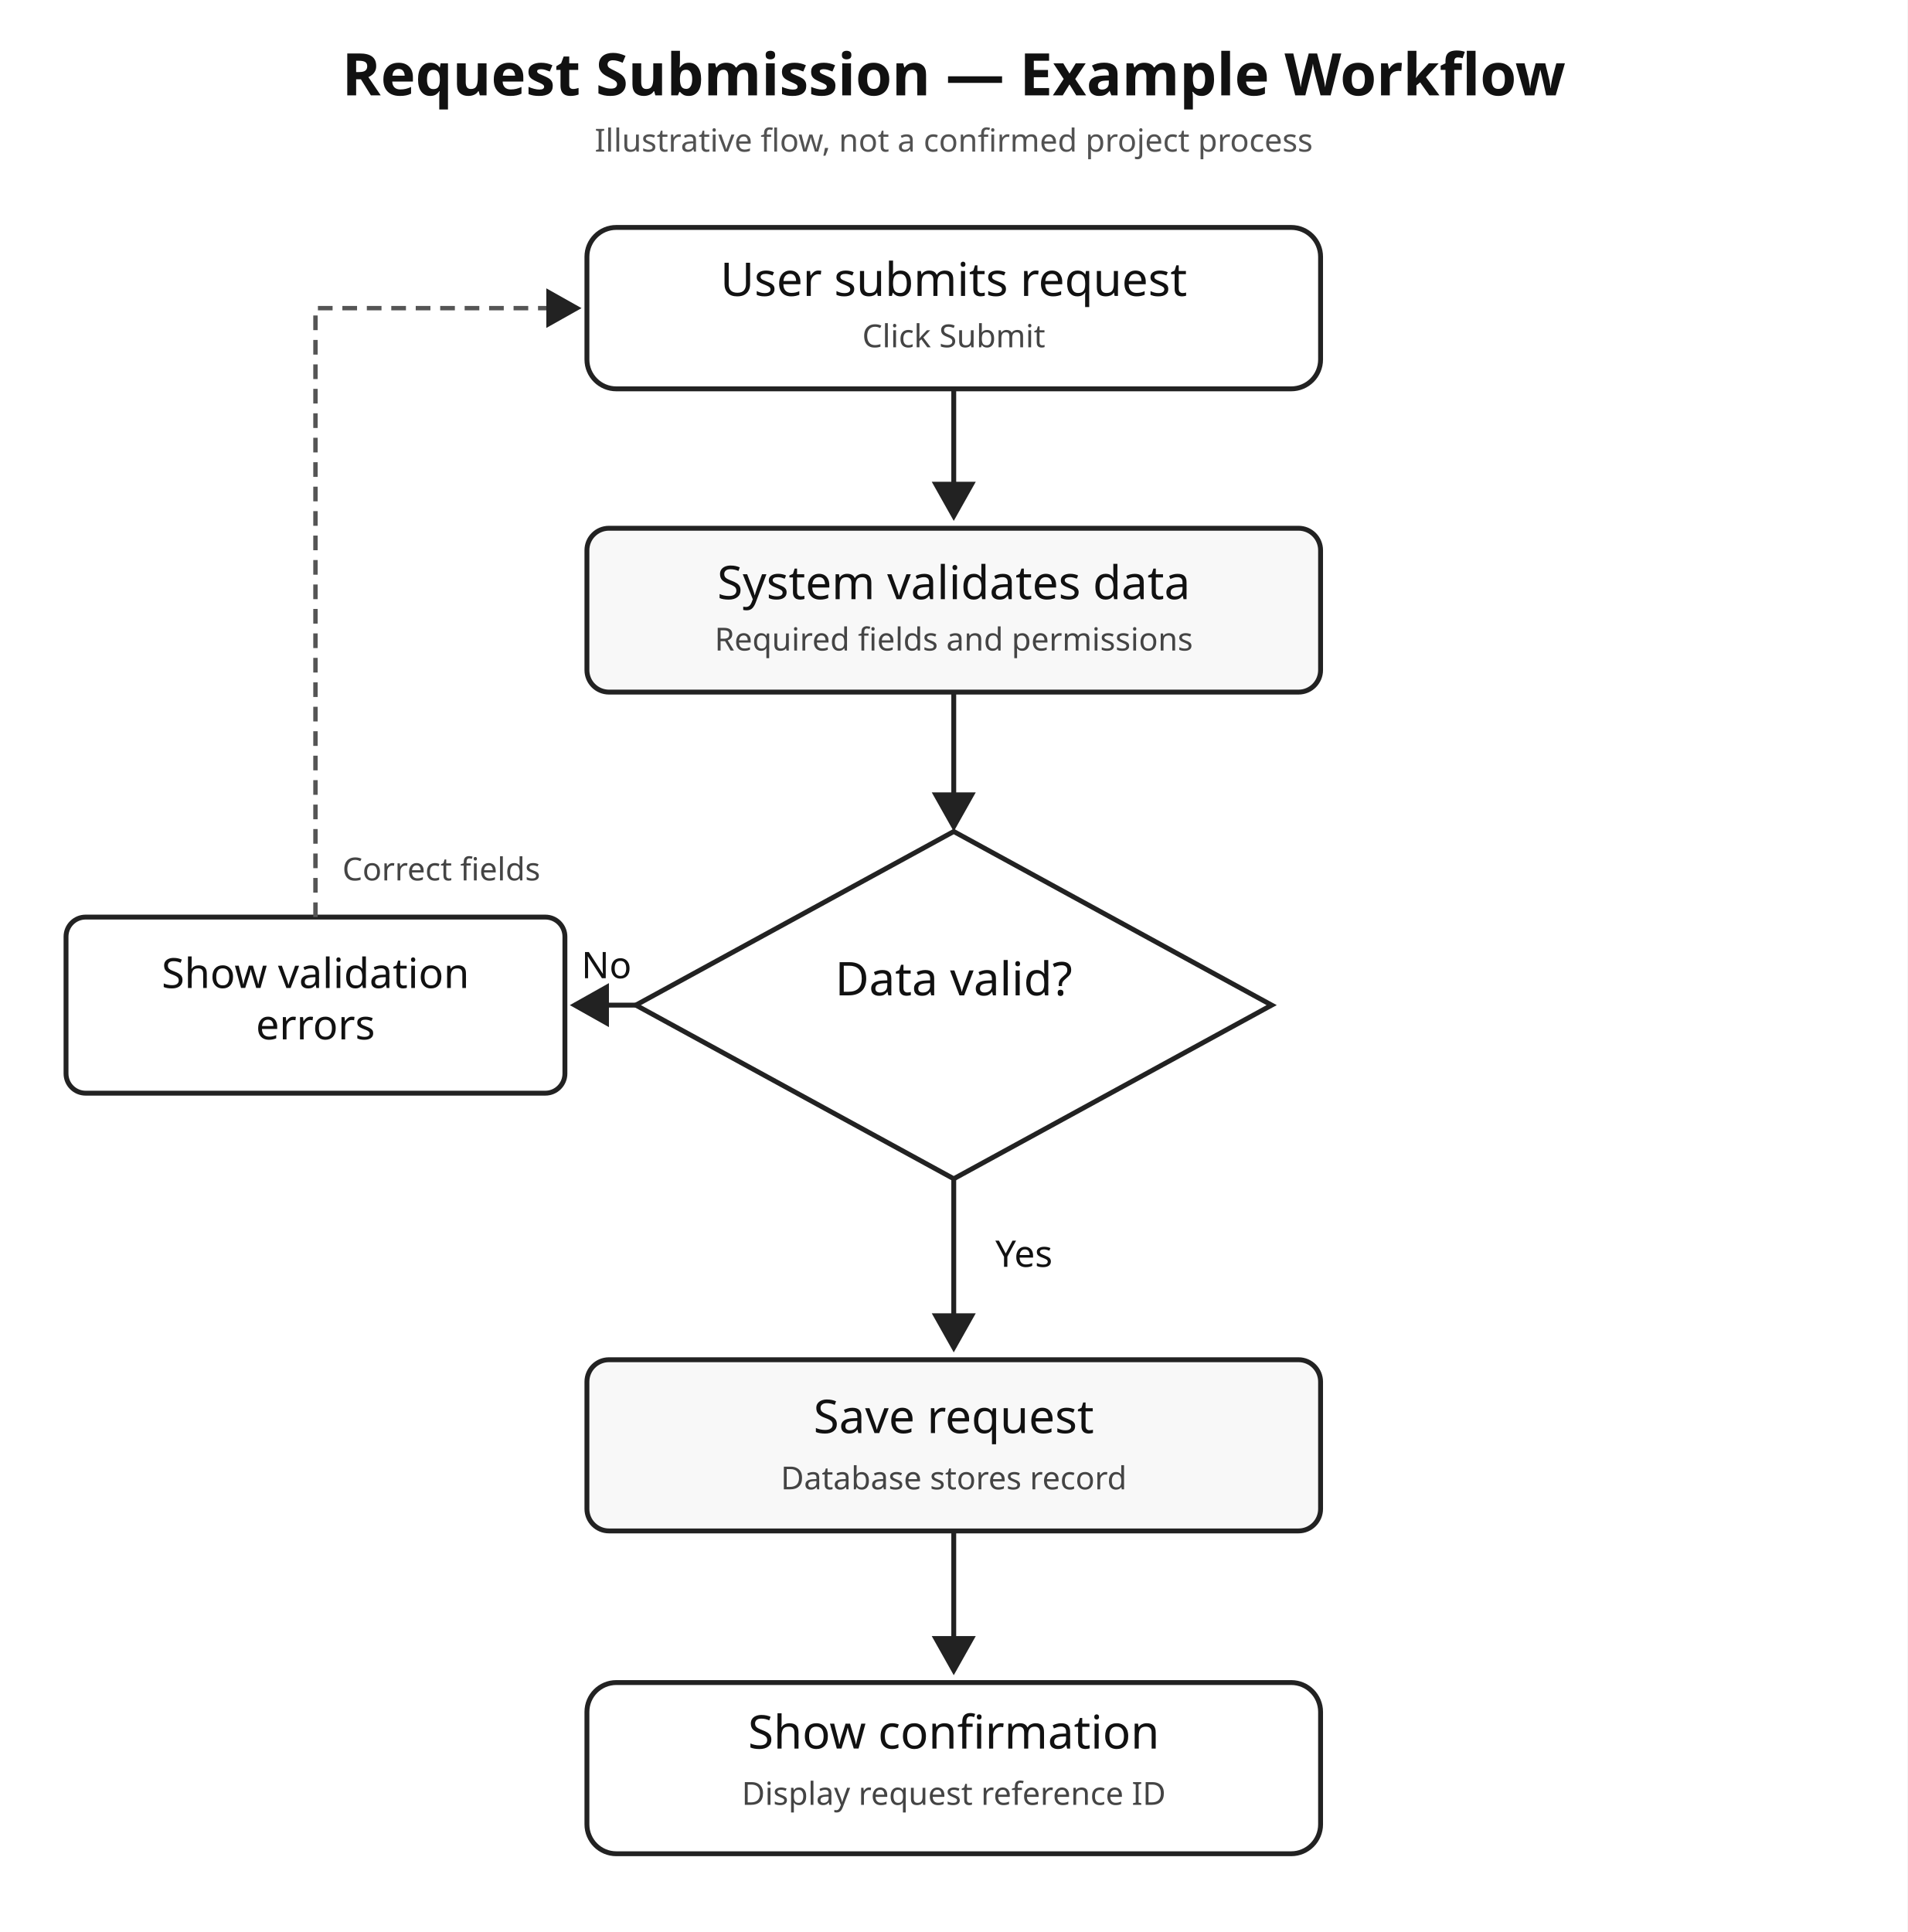
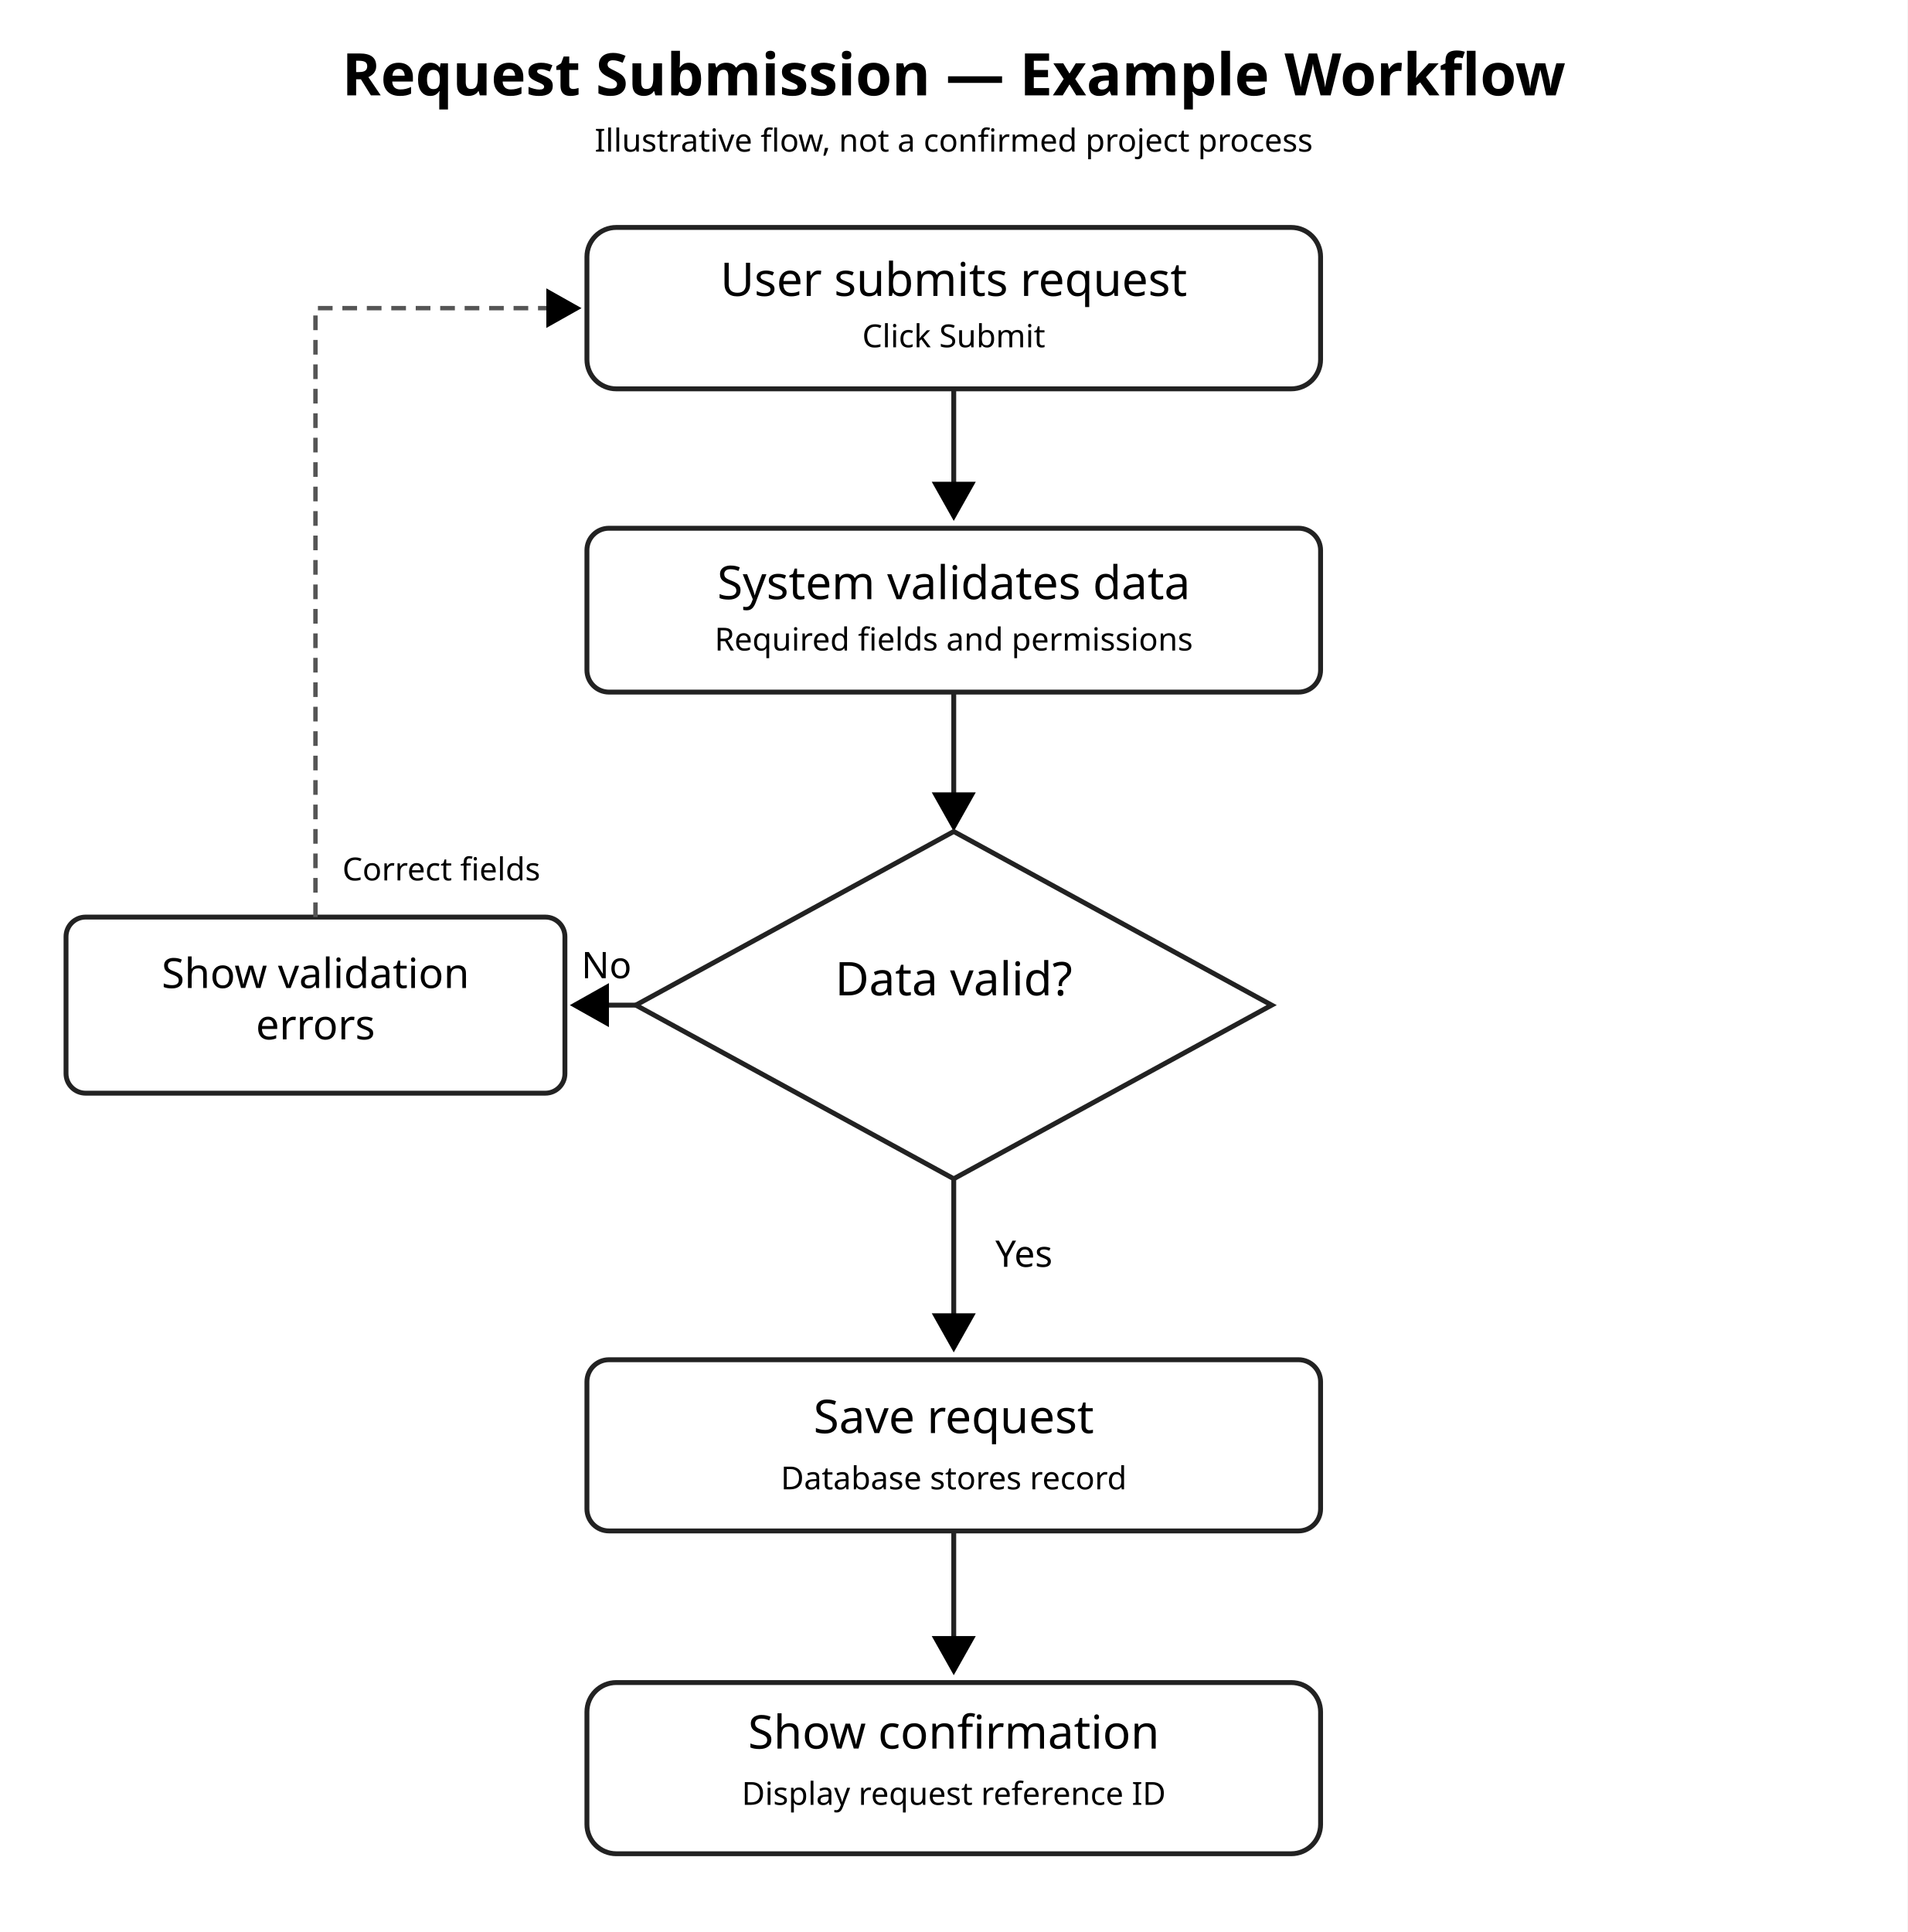
<svg xmlns="http://www.w3.org/2000/svg" width="780" height="790" viewBox="0 0 780 790" role="img" aria-labelledby="t d">
  <defs>
    <marker id="arrow" markerWidth="9" markerHeight="9" refX="7" refY="4.5" orient="auto" markerUnits="strokeWidth">
-       <path d="M0 0 L8 4.5 L0 9 Z" fill="#222" />
+       <path d="M0 0 L8 4.5 L0 9 Z" fill="#000000" />
    </marker>
  </defs>
  <rect width="780" height="790" fill="#fff" />
-   <text x="390" y="39" font-family="Calibri, sans-serif" font-size="24" font-weight="700" text-anchor="middle" fill="#111">Request Submission — Example Workflow</text>
-   <text x="390" y="62" font-family="Calibri, sans-serif" font-size="13" text-anchor="middle" fill="#525252">Illustrative flow, not a confirmed project process</text>
+   <text x="390" y="39" font-family="Calibri, sans-serif" font-size="24" font-weight="700" text-anchor="middle" fill="#000000">Request Submission — Example Workflow</text>
+   <text x="390" y="62" font-family="Calibri, sans-serif" font-size="13" text-anchor="middle" fill="#000000">Illustrative flow, not a confirmed project process</text>
  <rect x="240" y="93" width="300" height="66" rx="12" fill="#fff" stroke="#222" stroke-width="2" />
-   <text x="390" y="121" font-family="Calibri, sans-serif" font-size="19" text-anchor="middle" fill="#111">User submits request</text>
-   <text x="390" y="142" font-family="Calibri, sans-serif" font-size="13" text-anchor="middle" fill="#444">Click Submit</text>
+   <text x="390" y="121" font-family="Calibri, sans-serif" font-size="19" text-anchor="middle" fill="#000000">User submits request</text>
+   <text x="390" y="142" font-family="Calibri, sans-serif" font-size="13" text-anchor="middle" fill="#000000">Click Submit</text>
  <line x1="390" y1="159" x2="390" y2="211" stroke="#222" stroke-width="2" marker-end="url(#arrow)" />
-   <rect x="240" y="216" width="300" height="67" rx="9" fill="#f8f8f8" stroke="#222" stroke-width="2" />
-   <text x="390" y="245" font-family="Calibri, sans-serif" font-size="19" text-anchor="middle" fill="#111">System validates data</text>
-   <text x="390" y="266" font-family="Calibri, sans-serif" font-size="13" text-anchor="middle" fill="#444">Required fields and permissions</text>
+   <rect x="240" y="216" width="300" height="67" rx="9" fill="#ffffff" stroke="#222" stroke-width="2" />
+   <text x="390" y="245" font-family="Calibri, sans-serif" font-size="19" text-anchor="middle" fill="#000000">System validates data</text>
+   <text x="390" y="266" font-family="Calibri, sans-serif" font-size="13" text-anchor="middle" fill="#000000">Required fields and permissions</text>
  <line x1="390" y1="283" x2="390" y2="338" stroke="#222" stroke-width="2" marker-end="url(#arrow)" />
  <polygon points="390,340 520,411 390,482 260,411" fill="#fff" stroke="#222" stroke-width="2" />
-   <text x="390" y="407" font-family="Calibri, sans-serif" font-size="19" text-anchor="middle" fill="#111">Data valid?</text>
+   <text x="390" y="407" font-family="Calibri, sans-serif" font-size="19" text-anchor="middle" fill="#000000">Data valid?</text>
  <rect x="27" y="375" width="204" height="72" rx="8" fill="#fff" stroke="#222" stroke-width="2" />
-   <text x="129" y="404" font-family="Calibri, sans-serif" font-size="17" text-anchor="middle" fill="#111">Show validation</text>
-   <text x="129" y="425" font-family="Calibri, sans-serif" font-size="17" text-anchor="middle" fill="#111">errors</text>
+   <text x="129" y="404" font-family="Calibri, sans-serif" font-size="17" text-anchor="middle" fill="#000000">Show validation</text>
+   <text x="129" y="425" font-family="Calibri, sans-serif" font-size="17" text-anchor="middle" fill="#000000">errors</text>
  <line x1="260" y1="411" x2="235" y2="411" stroke="#222" stroke-width="2" marker-end="url(#arrow)" />
-   <text x="248" y="400" font-family="Calibri, sans-serif" font-size="15" text-anchor="middle" fill="#111">No</text>
+   <text x="248" y="400" font-family="Calibri, sans-serif" font-size="15" text-anchor="middle" fill="#000000">No</text>
  <path d="M129 375 L129 126 L236 126" fill="none" stroke="#555" stroke-width="1.8" stroke-dasharray="6 4" marker-end="url(#arrow)" />
-   <text x="140" y="360" font-family="Calibri, sans-serif" font-size="13" fill="#444">Correct fields</text>
+   <text x="140" y="360" font-family="Calibri, sans-serif" font-size="13" fill="#000000">Correct fields</text>
  <line x1="390" y1="482" x2="390" y2="551" stroke="#222" stroke-width="2" marker-end="url(#arrow)" />
-   <text x="407" y="518" font-family="Calibri, sans-serif" font-size="15" fill="#111">Yes</text>
-   <rect x="240" y="556" width="300" height="70" rx="9" fill="#f8f8f8" stroke="#222" stroke-width="2" />
-   <text x="390" y="586" font-family="Calibri, sans-serif" font-size="19" text-anchor="middle" fill="#111">Save request</text>
-   <text x="390" y="609" font-family="Calibri, sans-serif" font-size="13" text-anchor="middle" fill="#444">Database stores record</text>
+   <text x="407" y="518" font-family="Calibri, sans-serif" font-size="15" fill="#000000">Yes</text>
+   <rect x="240" y="556" width="300" height="70" rx="9" fill="#ffffff" stroke="#222" stroke-width="2" />
+   <text x="390" y="586" font-family="Calibri, sans-serif" font-size="19" text-anchor="middle" fill="#000000">Save request</text>
+   <text x="390" y="609" font-family="Calibri, sans-serif" font-size="13" text-anchor="middle" fill="#000000">Database stores record</text>
  <line x1="390" y1="626" x2="390" y2="683" stroke="#222" stroke-width="2" marker-end="url(#arrow)" />
  <rect x="240" y="688" width="300" height="70" rx="12" fill="#fff" stroke="#222" stroke-width="2" />
-   <text x="390" y="715" font-family="Calibri, sans-serif" font-size="19" text-anchor="middle" fill="#111">Show confirmation</text>
-   <text x="390" y="738" font-family="Calibri, sans-serif" font-size="13" text-anchor="middle" fill="#444">Display request reference ID</text>
+   <text x="390" y="715" font-family="Calibri, sans-serif" font-size="19" text-anchor="middle" fill="#000000">Show confirmation</text>
+   <text x="390" y="738" font-family="Calibri, sans-serif" font-size="13" text-anchor="middle" fill="#000000">Display request reference ID</text>
</svg>
